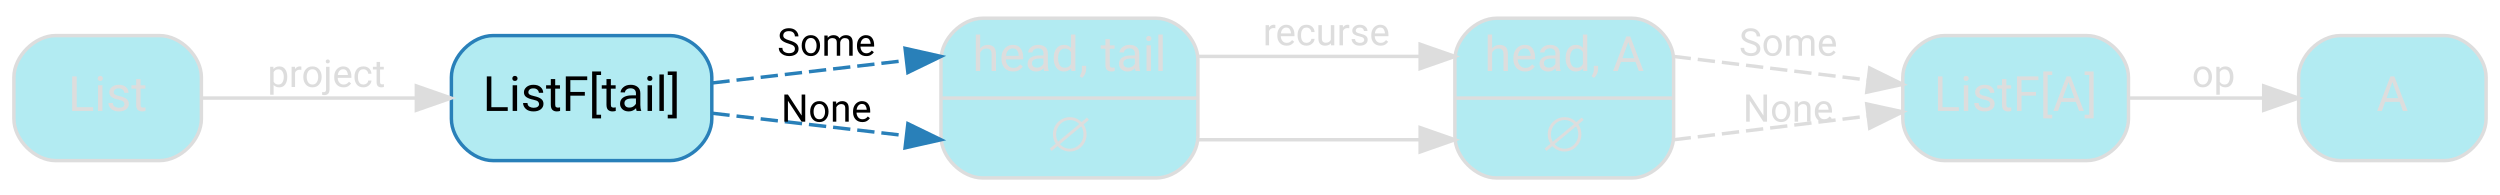
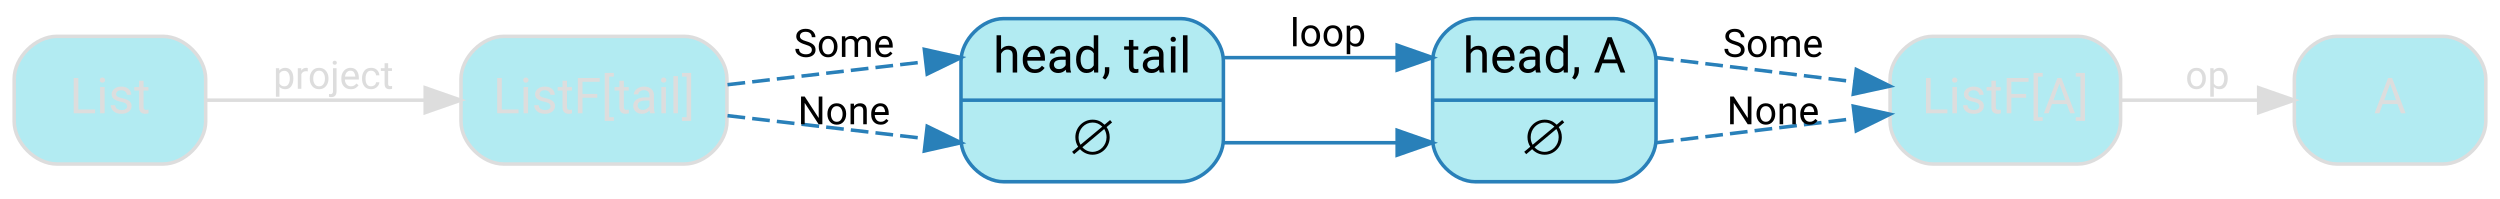
- <svg xmlns="http://www.w3.org/2000/svg" width="720pt" height="56pt" viewBox="0.00 0.00 720.00 55.50">
+ <svg xmlns="http://www.w3.org/2000/svg" width="705pt" height="56pt" viewBox="0.00 0.00 705.00 55.50">
  <g id="graph0" class="graph" transform="scale(1 1) rotate(0) translate(4 51.5)">
    <g id="node1" class="node">
-       <path fill="#b2ebf2" stroke="#dddddd" d="M279,-.5C279,-.5 329,-.5 329,-.5 335,-.5 341,-6.5 341,-12.5 341,-12.5 341,-34.5 341,-34.5 341,-40.5 335,-46.5 329,-46.5 329,-46.5 279,-46.5 279,-46.5 273,-46.5 267,-40.5 267,-34.5 267,-34.5 267,-12.5 267,-12.5 267,-6.5 273,-.5 279,-.5" />
-       <text text-anchor="middle" x="304" y="-31.3" font-family="Segoe UI,Roboto,Helvetica,Arial,sans-serif" font-size="14.00" fill="#dddddd">head, tail</text>
-       <polyline fill="none" stroke="#dddddd" points="267,-23.5 341,-23.5 " />
-       <text text-anchor="middle" x="304" y="-8.3" font-family="Segoe UI,Roboto,Helvetica,Arial,sans-serif" font-size="14.00" fill="#dddddd">∅</text>
+       <path fill="#b2ebf2" stroke="#2980b9" d="M279,-.5C279,-.5 329,-.5 329,-.5 335,-.5 341,-6.5 341,-12.5 341,-12.5 341,-34.5 341,-34.5 341,-40.5 335,-46.5 329,-46.5 329,-46.5 279,-46.5 279,-46.5 273,-46.5 267,-40.5 267,-34.5 267,-34.5 267,-12.5 267,-12.5 267,-6.5 273,-.5 279,-.5" />
+       <text text-anchor="middle" x="304" y="-31.3" font-family="Segoe UI,Roboto,Helvetica,Arial,sans-serif" font-size="14.00" fill="#000000">head, tail</text>
+       <polyline fill="none" stroke="#2980b9" points="267,-23.5 341,-23.5 " />
+       <text text-anchor="middle" x="304" y="-8.3" font-family="Segoe UI,Roboto,Helvetica,Arial,sans-serif" font-size="14.00" fill="#000000">∅</text>
    </g>
    <g id="node2" class="node">
-       <path fill="#b2ebf2" stroke="#dddddd" d="M427,-.5C427,-.5 466,-.5 466,-.5 472,-.5 478,-6.5 478,-12.5 478,-12.5 478,-34.5 478,-34.5 478,-40.5 472,-46.5 466,-46.5 466,-46.5 427,-46.5 427,-46.5 421,-46.5 415,-40.5 415,-34.5 415,-34.5 415,-12.5 415,-12.5 415,-6.5 421,-.5 427,-.5" />
-       <text text-anchor="middle" x="446.5" y="-31.3" font-family="Segoe UI,Roboto,Helvetica,Arial,sans-serif" font-size="14.00" fill="#dddddd">head, A</text>
-       <polyline fill="none" stroke="#dddddd" points="415,-23.5 478,-23.5 " />
-       <text text-anchor="middle" x="446.5" y="-8.3" font-family="Segoe UI,Roboto,Helvetica,Arial,sans-serif" font-size="14.00" fill="#dddddd">∅</text>
+       <path fill="#b2ebf2" stroke="#2980b9" d="M412,-.5C412,-.5 451,-.5 451,-.5 457,-.5 463,-6.5 463,-12.5 463,-12.5 463,-34.5 463,-34.5 463,-40.5 457,-46.5 451,-46.5 451,-46.5 412,-46.5 412,-46.5 406,-46.5 400,-40.5 400,-34.5 400,-34.5 400,-12.5 400,-12.5 400,-6.5 406,-.5 412,-.5" />
+       <text text-anchor="middle" x="431.5" y="-31.3" font-family="Segoe UI,Roboto,Helvetica,Arial,sans-serif" font-size="14.00" fill="#000000">head, A</text>
+       <polyline fill="none" stroke="#2980b9" points="400,-23.5 463,-23.5 " />
+       <text text-anchor="middle" x="431.5" y="-8.3" font-family="Segoe UI,Roboto,Helvetica,Arial,sans-serif" font-size="14.00" fill="#000000">∅</text>
    </g>
    <g id="edge4" class="edge">
-       <path fill="none" stroke="#dddddd" d="M341,-35.5C341,-35.5 384.377,-35.5 404.711,-35.5" />
-       <polygon fill="#dddddd" stroke="#dddddd" points="405,-39 415,-35.5 405,-32 405,-39" />
-       <text text-anchor="middle" x="378" y="-38.7" font-family="Segoe UI,Roboto,Helvetica,Arial,sans-serif" font-size="11.00" fill="#dddddd">recurse</text>
+       <path fill="none" stroke="#2980b9" d="M341,-35.5C341,-35.5 373.159,-35.5 389.991,-35.5" />
+       <polygon fill="#2980b9" stroke="#2980b9" points="390,-39 400,-35.5 390,-32 390,-39" />
+       <text text-anchor="middle" x="370.5" y="-38.7" font-family="Segoe UI,Roboto,Helvetica,Arial,sans-serif" font-size="11.00" fill="#000000">loop</text>
    </g>
    <g id="edge5" class="edge">
-       <path fill="none" stroke="#dddddd" d="M341,-11.5C341,-11.5 384.377,-11.5 404.711,-11.5" />
-       <polygon fill="#dddddd" stroke="#dddddd" points="405,-15 415,-11.5 405,-8 405,-15" />
+       <path fill="none" stroke="#2980b9" d="M341,-11.5C341,-11.5 373.159,-11.5 389.991,-11.5" />
+       <polygon fill="#2980b9" stroke="#2980b9" points="390,-15 400,-11.5 390,-8 390,-15" />
    </g>
    <g id="node4" class="node">
-       <path fill="#b2ebf2" stroke="#dddddd" d="M597,-41.5C597,-41.5 556,-41.5 556,-41.5 550,-41.5 544,-35.5 544,-29.5 544,-29.5 544,-17.5 544,-17.5 544,-11.5 550,-5.5 556,-5.5 556,-5.5 597,-5.5 597,-5.5 603,-5.5 609,-11.5 609,-17.5 609,-17.5 609,-29.5 609,-29.5 609,-35.5 603,-41.5 597,-41.5" />
-       <text text-anchor="middle" x="576.5" y="-19.8" font-family="Segoe UI,Roboto,Helvetica,Arial,sans-serif" font-size="14.00" fill="#dddddd">ListF[A]</text>
+       <path fill="#b2ebf2" stroke="#dddddd" d="M582,-41.5C582,-41.5 541,-41.5 541,-41.5 535,-41.5 529,-35.5 529,-29.5 529,-29.5 529,-17.5 529,-17.5 529,-11.5 535,-5.5 541,-5.5 541,-5.5 582,-5.5 582,-5.5 588,-5.5 594,-11.5 594,-17.5 594,-17.5 594,-29.5 594,-29.5 594,-35.5 588,-41.5 582,-41.5" />
+       <text text-anchor="middle" x="561.5" y="-19.8" font-family="Segoe UI,Roboto,Helvetica,Arial,sans-serif" font-size="14.00" fill="#dddddd">ListF[A]</text>
    </g>
    <g id="edge6" class="edge">
-       <path fill="none" stroke="#dddddd" stroke-dasharray="5,2" d="M478,-35.5C478,-35.5 507.315,-31.929 533.96,-28.683" />
-       <polygon fill="#dddddd" stroke="#dddddd" points="534.471,-32.146 543.974,-27.462 533.625,-25.198 534.471,-32.146" />
-       <text text-anchor="middle" x="511" y="-35.7" font-family="Segoe UI,Roboto,Helvetica,Arial,sans-serif" font-size="11.00" fill="#dddddd">Some</text>
+       <path fill="none" stroke="#2980b9" stroke-dasharray="5,2" d="M463,-35.5C463,-35.5 492.315,-31.929 518.96,-28.683" />
+       <polygon fill="#2980b9" stroke="#2980b9" points="519.471,-32.146 528.974,-27.462 518.625,-25.198 519.471,-32.146" />
+       <text text-anchor="middle" x="496" y="-35.7" font-family="Segoe UI,Roboto,Helvetica,Arial,sans-serif" font-size="11.00" fill="#000000">Some</text>
    </g>
    <g id="edge7" class="edge">
-       <path fill="none" stroke="#dddddd" stroke-dasharray="5,2" d="M478,-11.5C478,-11.5 507.315,-15.071 533.96,-18.317" />
-       <polygon fill="#dddddd" stroke="#dddddd" points="533.625,-21.802 543.974,-19.538 534.471,-14.854 533.625,-21.802" />
-       <text text-anchor="middle" x="511" y="-16.7" font-family="Segoe UI,Roboto,Helvetica,Arial,sans-serif" font-size="11.00" fill="#dddddd">None</text>
+       <path fill="none" stroke="#2980b9" stroke-dasharray="5,2" d="M463,-11.5C463,-11.5 492.315,-15.071 518.96,-18.317" />
+       <polygon fill="#2980b9" stroke="#2980b9" points="518.625,-21.802 528.974,-19.538 519.471,-14.854 518.625,-21.802" />
+       <text text-anchor="middle" x="496" y="-16.7" font-family="Segoe UI,Roboto,Helvetica,Arial,sans-serif" font-size="11.00" fill="#000000">None</text>
    </g>
    <g id="node3" class="node">
-       <path fill="#b2ebf2" stroke="#2980b9" d="M189,-41.5C189,-41.5 138,-41.5 138,-41.5 132,-41.5 126,-35.5 126,-29.5 126,-29.5 126,-17.5 126,-17.5 126,-11.5 132,-5.5 138,-5.5 138,-5.5 189,-5.5 189,-5.5 195,-5.5 201,-11.5 201,-17.5 201,-17.5 201,-29.5 201,-29.5 201,-35.5 195,-41.5 189,-41.5" />
-       <text text-anchor="middle" x="163.5" y="-19.8" font-family="Segoe UI,Roboto,Helvetica,Arial,sans-serif" font-size="14.00" fill="#000000">ListF[tail]</text>
+       <path fill="#b2ebf2" stroke="#dddddd" d="M189,-41.5C189,-41.5 138,-41.5 138,-41.5 132,-41.5 126,-35.5 126,-29.5 126,-29.5 126,-17.5 126,-17.5 126,-11.5 132,-5.5 138,-5.5 138,-5.5 189,-5.5 189,-5.5 195,-5.5 201,-11.5 201,-17.5 201,-17.5 201,-29.5 201,-29.5 201,-35.5 195,-41.5 189,-41.5" />
+       <text text-anchor="middle" x="163.5" y="-19.8" font-family="Segoe UI,Roboto,Helvetica,Arial,sans-serif" font-size="14.00" fill="#dddddd">ListF[tail]</text>
    </g>
    <g id="edge2" class="edge">
      <path fill="none" stroke="#2980b9" stroke-dasharray="5,2" d="M201.159,-27.866C221.042,-30.172 243.929,-32.825 256.808,-34.318" />
      <polygon fill="#2980b9" stroke="#2980b9" points="256.663,-37.825 267,-35.5 257.47,-30.872 256.663,-37.825" />
      <text text-anchor="middle" x="234" y="-35.7" font-family="Segoe UI,Roboto,Helvetica,Arial,sans-serif" font-size="11.00" fill="#000000">Some</text>
    </g>
    <g id="edge3" class="edge">
      <path fill="none" stroke="#2980b9" stroke-dasharray="5,2" d="M201.159,-19.134C221.042,-16.828 243.929,-14.175 256.808,-12.682" />
      <polygon fill="#2980b9" stroke="#2980b9" points="257.47,-16.128 267,-11.5 256.663,-9.175 257.47,-16.128" />
      <text text-anchor="middle" x="234" y="-16.7" font-family="Segoe UI,Roboto,Helvetica,Arial,sans-serif" font-size="11.00" fill="#000000">None</text>
    </g>
    <g id="node6" class="node">
-       <path fill="#b2ebf2" stroke="#dddddd" d="M700,-41.5C700,-41.5 670,-41.5 670,-41.5 664,-41.5 658,-35.5 658,-29.5 658,-29.5 658,-17.5 658,-17.5 658,-11.5 664,-5.5 670,-5.5 670,-5.5 700,-5.5 700,-5.5 706,-5.5 712,-11.5 712,-17.5 712,-17.5 712,-29.5 712,-29.5 712,-35.5 706,-41.5 700,-41.5" />
-       <text text-anchor="middle" x="685" y="-19.8" font-family="Segoe UI,Roboto,Helvetica,Arial,sans-serif" font-size="14.00" fill="#dddddd">A</text>
+       <path fill="#b2ebf2" stroke="#dddddd" d="M685,-41.5C685,-41.5 655,-41.5 655,-41.5 649,-41.5 643,-35.5 643,-29.5 643,-29.5 643,-17.5 643,-17.5 643,-11.5 649,-5.5 655,-5.5 655,-5.5 685,-5.5 685,-5.5 691,-5.5 697,-11.5 697,-17.5 697,-17.5 697,-29.5 697,-29.5 697,-35.5 691,-41.5 685,-41.5" />
+       <text text-anchor="middle" x="670" y="-19.8" font-family="Segoe UI,Roboto,Helvetica,Arial,sans-serif" font-size="14.00" fill="#dddddd">A</text>
    </g>
    <g id="edge8" class="edge">
-       <path fill="none" stroke="#dddddd" d="M609.054,-23.5C621.245,-23.5 635.187,-23.5 647.769,-23.5" />
-       <polygon fill="#dddddd" stroke="#dddddd" points="647.951,-27 657.951,-23.5 647.951,-20 647.951,-27" />
-       <text text-anchor="middle" x="633.5" y="-26.7" font-family="Segoe UI,Roboto,Helvetica,Arial,sans-serif" font-size="11.00" fill="#dddddd">op</text>
+       <path fill="none" stroke="#dddddd" d="M594.054,-23.5C606.245,-23.5 620.187,-23.5 632.769,-23.5" />
+       <polygon fill="#dddddd" stroke="#dddddd" points="632.951,-27 642.951,-23.5 632.951,-20 632.951,-27" />
+       <text text-anchor="middle" x="618.5" y="-26.7" font-family="Segoe UI,Roboto,Helvetica,Arial,sans-serif" font-size="11.00" fill="#dddddd">op</text>
    </g>
    <g id="node5" class="node">
      <path fill="#b2ebf2" stroke="#dddddd" d="M42,-41.5C42,-41.5 12,-41.5 12,-41.5 6,-41.5 0,-35.5 0,-29.5 0,-29.5 0,-17.5 0,-17.5 0,-11.5 6,-5.5 12,-5.5 12,-5.5 42,-5.5 42,-5.5 48,-5.5 54,-11.5 54,-17.5 54,-17.5 54,-29.5 54,-29.5 54,-35.5 48,-41.5 42,-41.5" />
      <text text-anchor="middle" x="27" y="-19.8" font-family="Segoe UI,Roboto,Helvetica,Arial,sans-serif" font-size="14.00" fill="#dddddd">List</text>
    </g>
    <g id="edge1" class="edge">
      <path fill="none" stroke="#dddddd" d="M54.295,-23.5C71.866,-23.5 95.183,-23.5 115.76,-23.5" />
      <polygon fill="#dddddd" stroke="#dddddd" points="115.913,-27 125.913,-23.5 115.913,-20 115.913,-27" />
      <text text-anchor="middle" x="90" y="-26.7" font-family="Segoe UI,Roboto,Helvetica,Arial,sans-serif" font-size="11.00" fill="#dddddd">project</text>
    </g>
  </g>
</svg>
